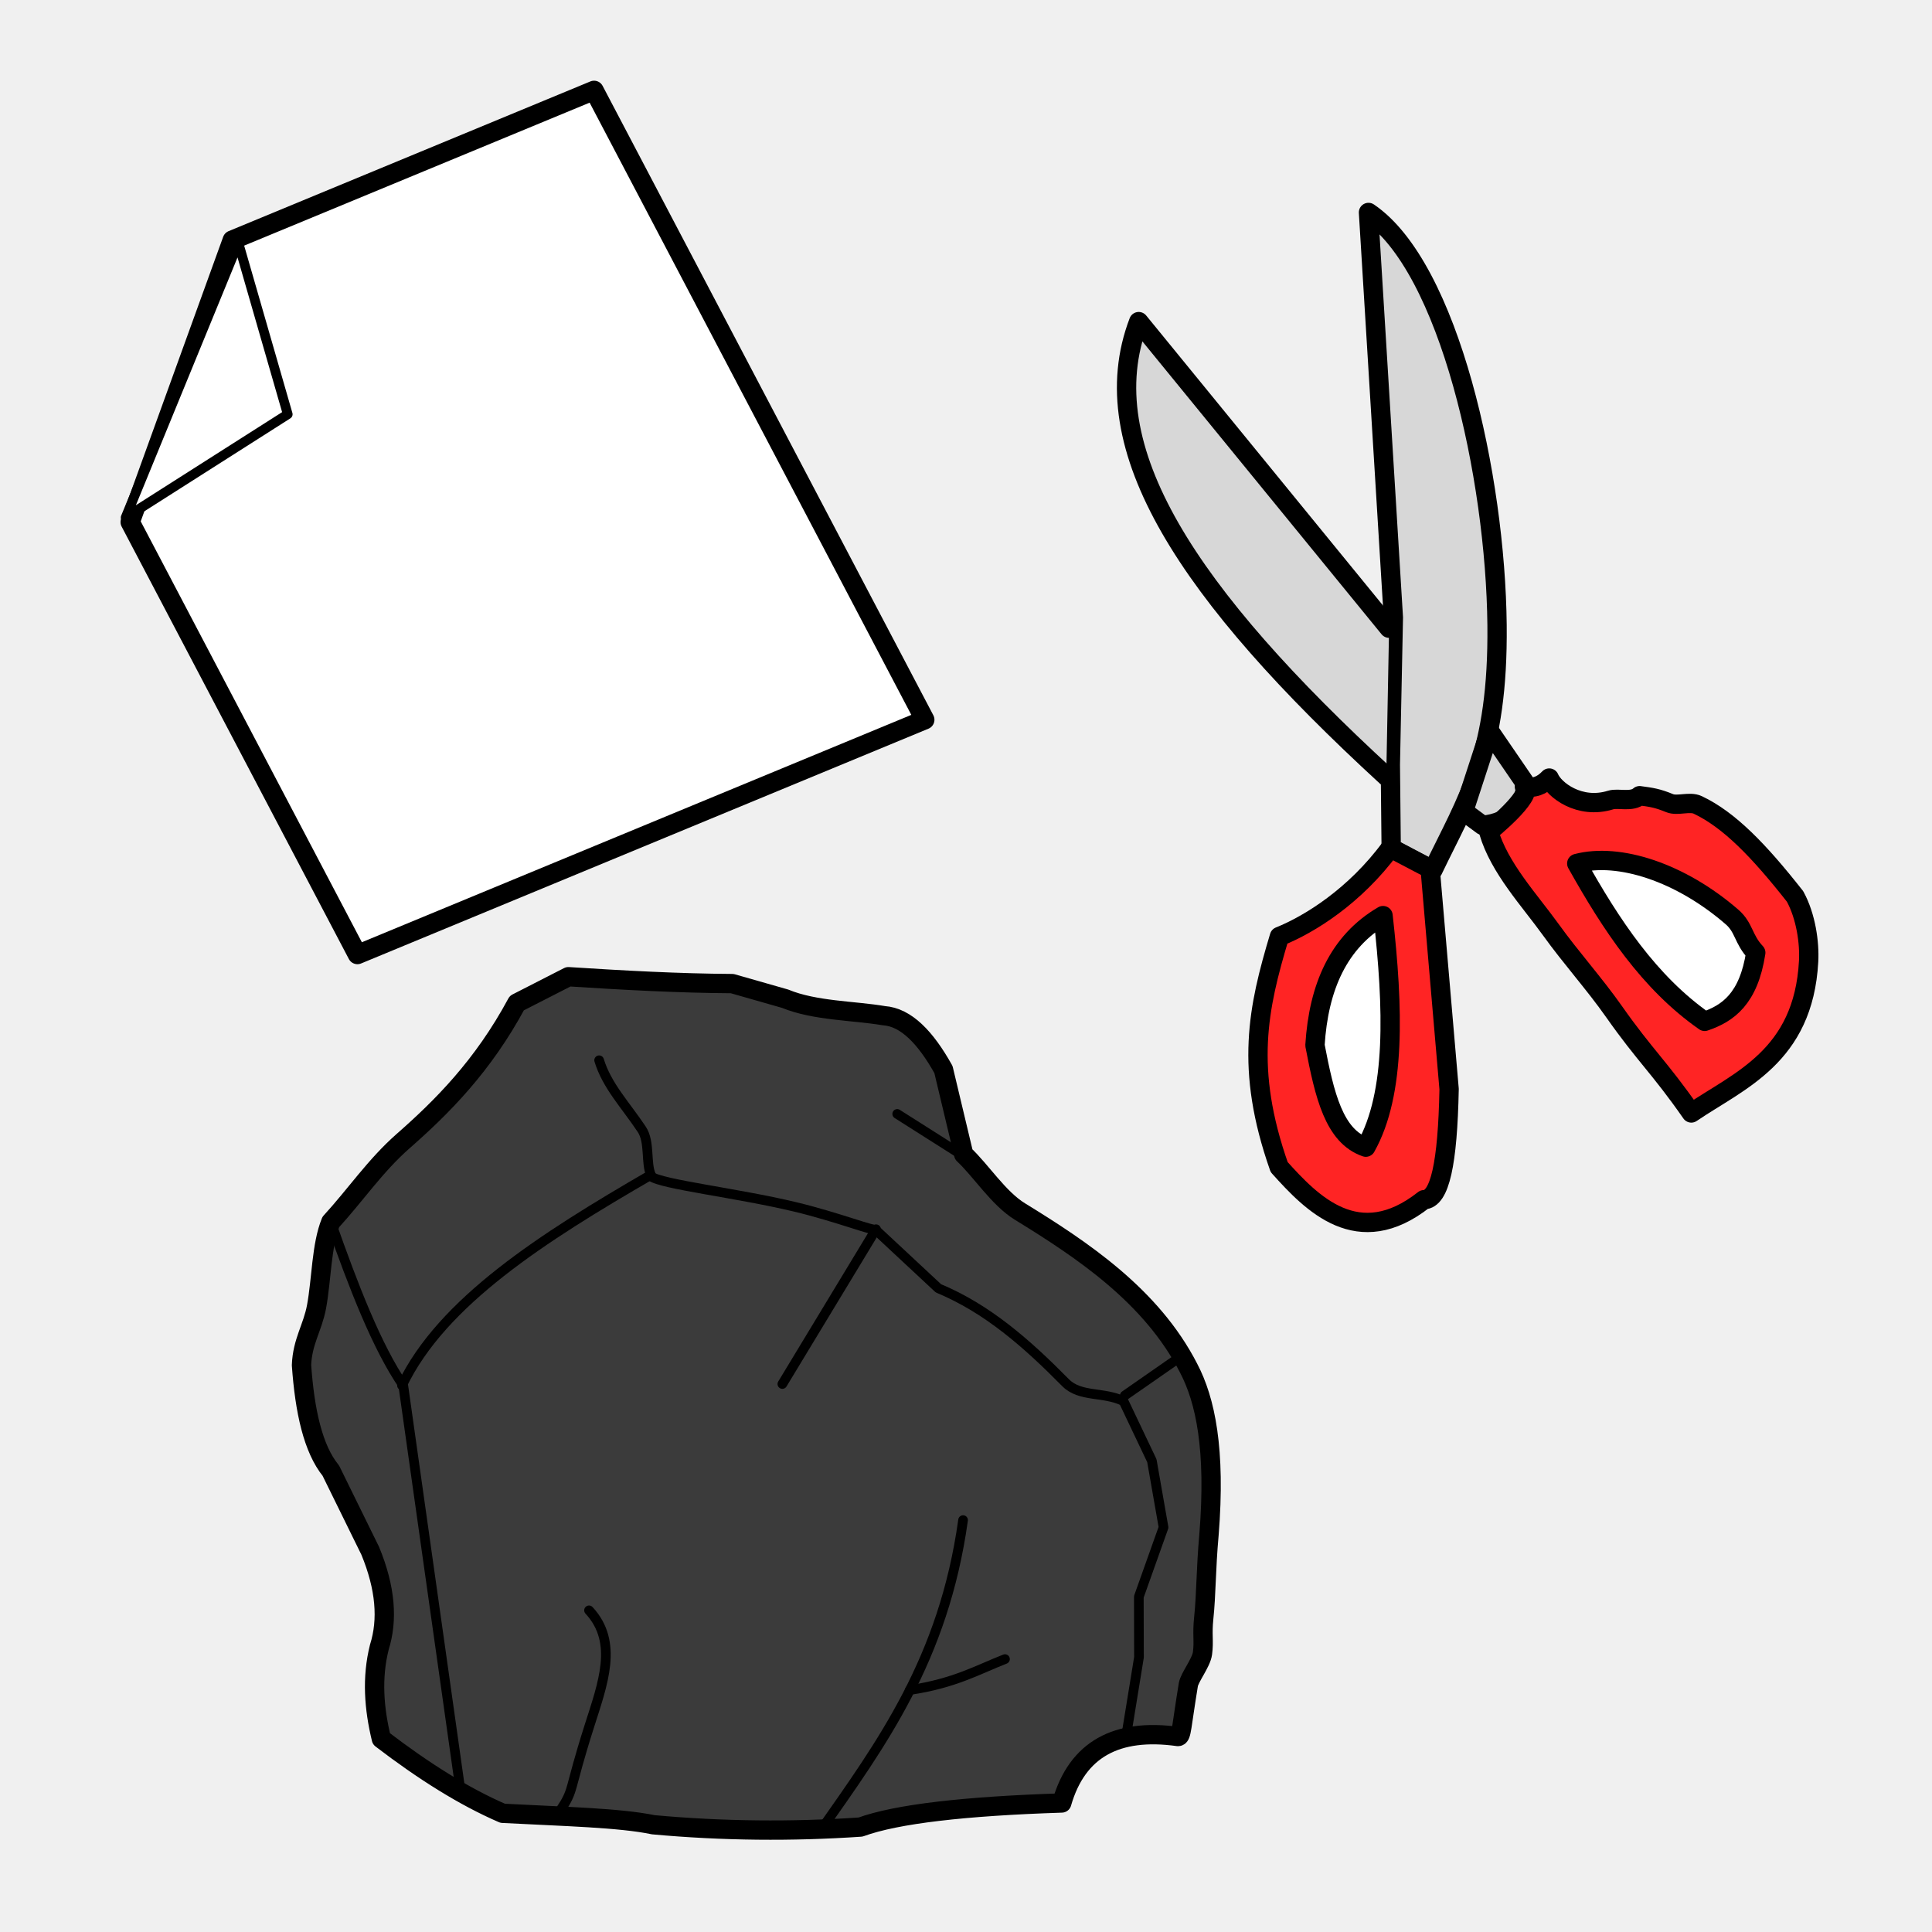
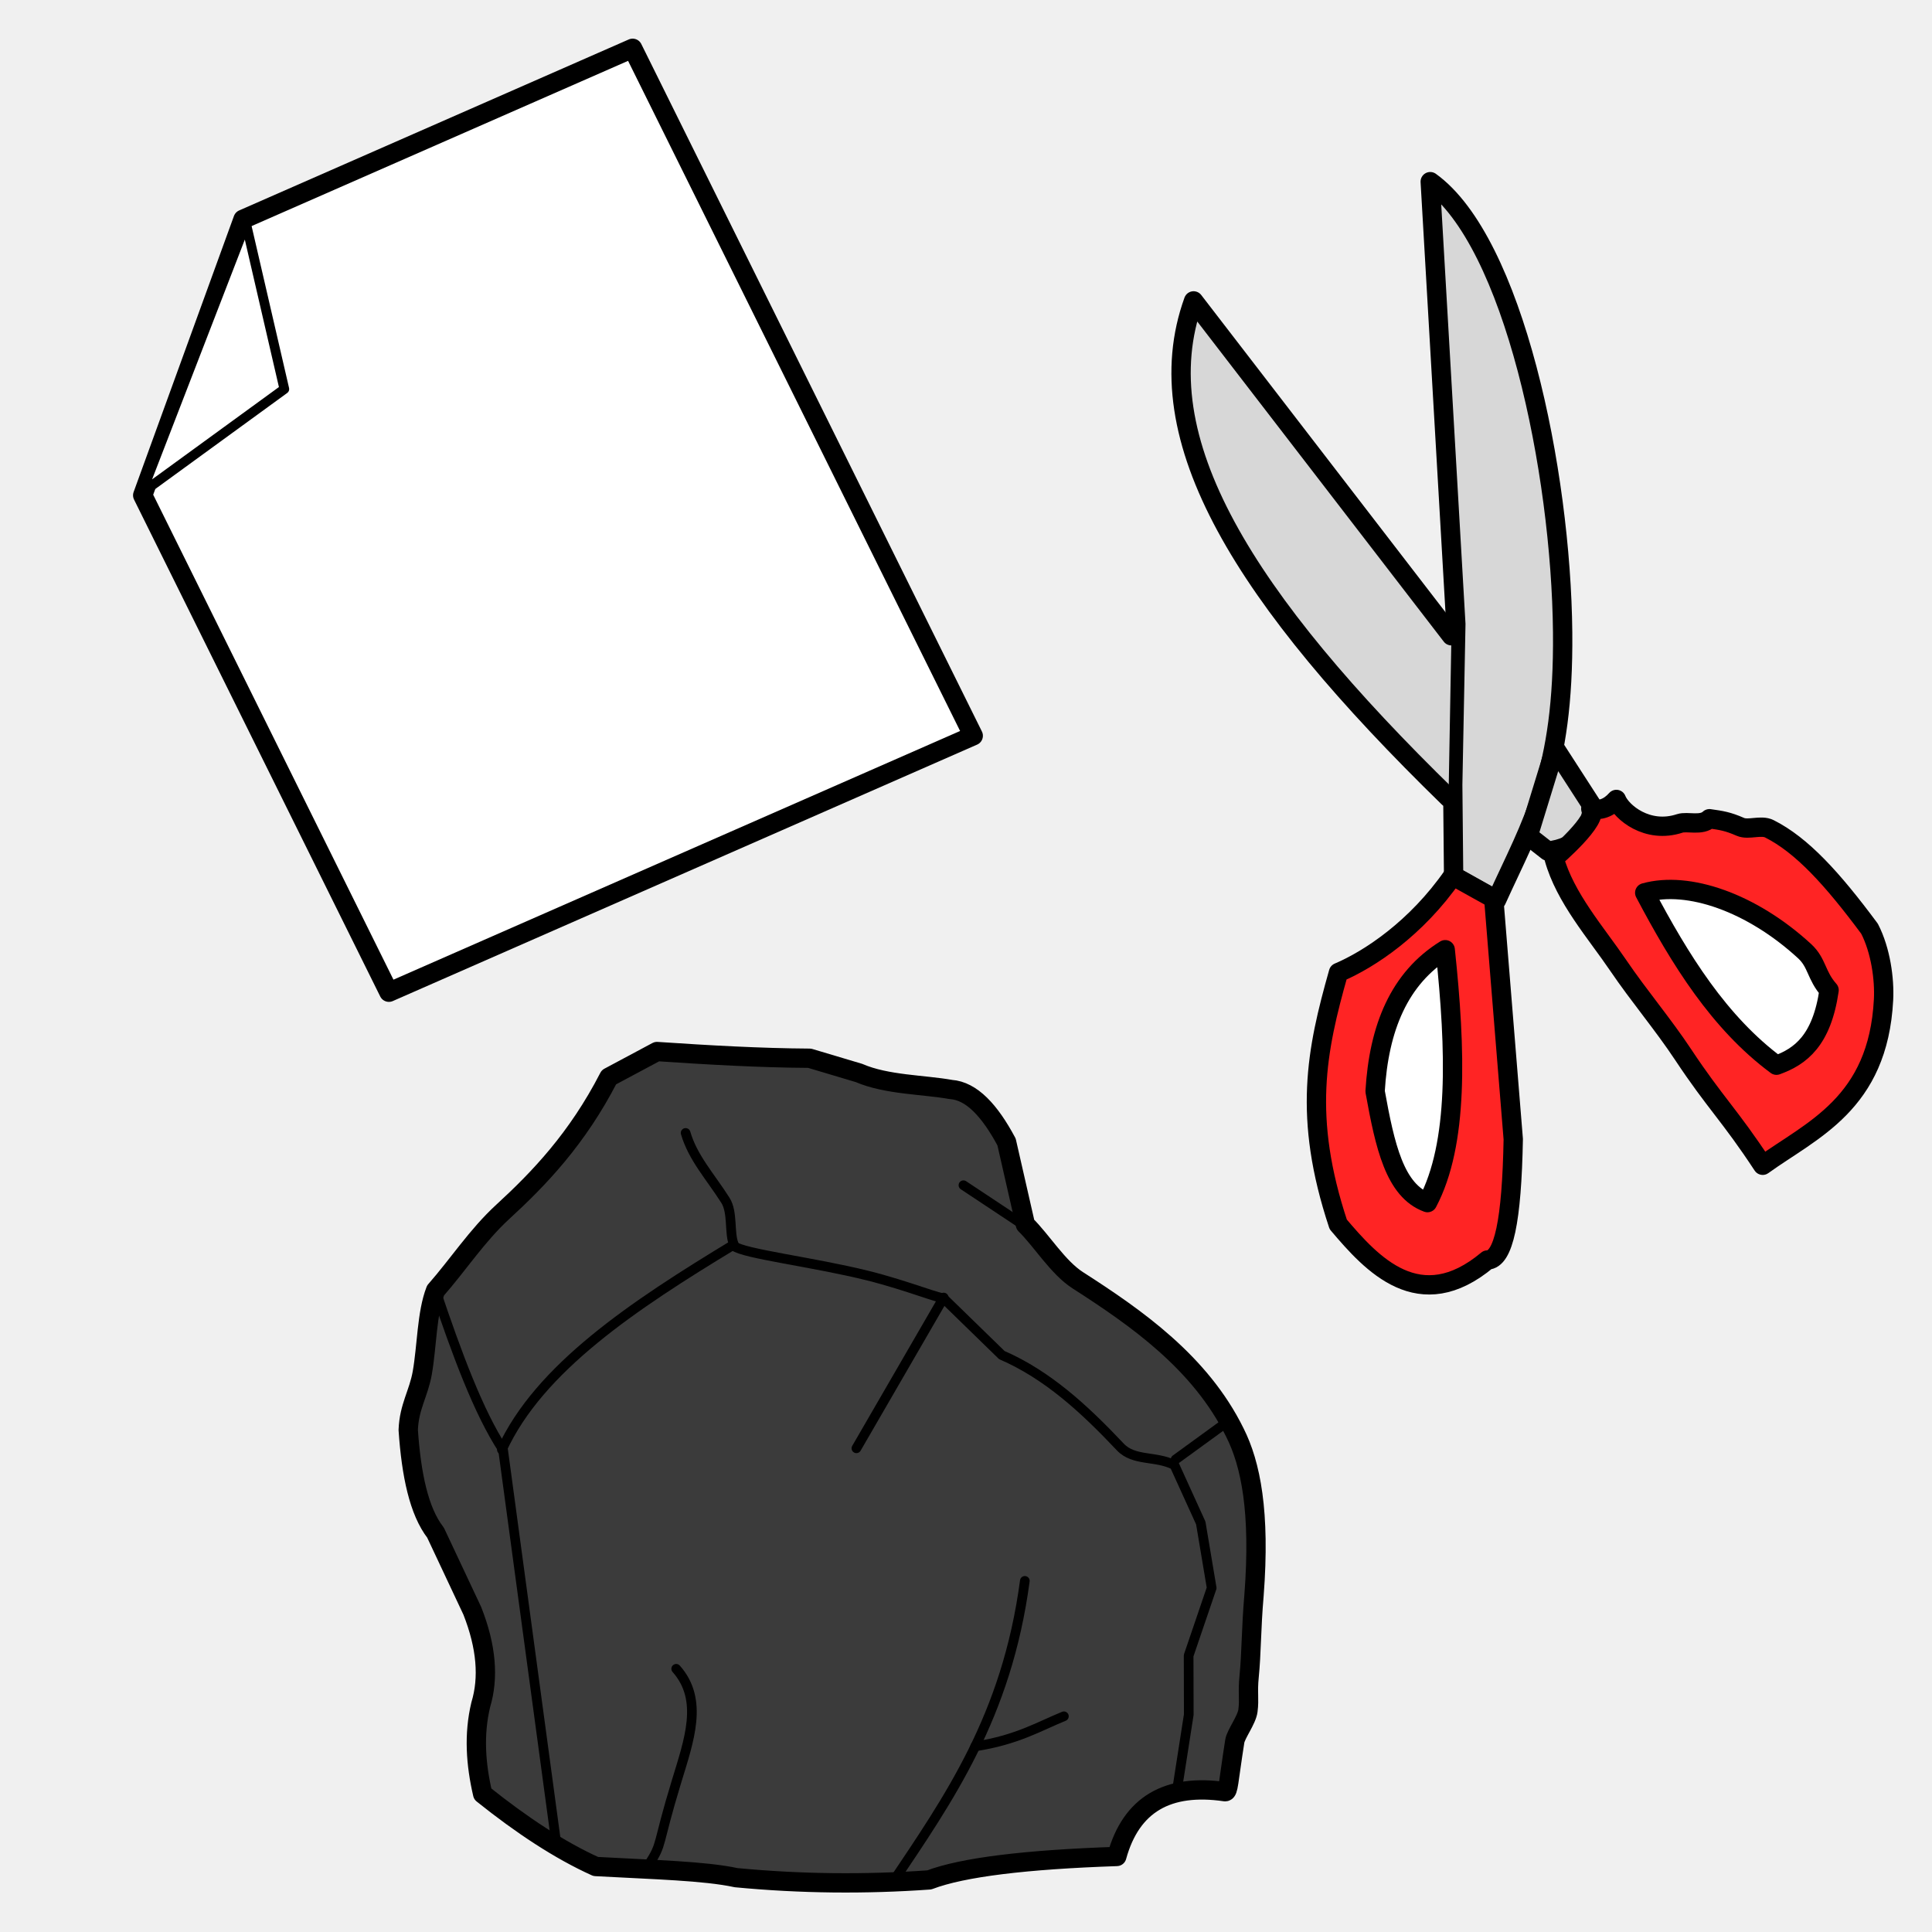
<svg xmlns="http://www.w3.org/2000/svg" width="100%" height="100%" viewBox="0 0 200 200" version="1.1" xml:space="preserve" style="fill-rule:evenodd;clip-rule:evenodd;stroke-linecap:round;stroke-linejoin:round;stroke-miterlimit:1.5;">
-   <path d="M61.498,9.354c0,0 -20.644,8.543 -37.454,15.5l-10.567,29.192c10.042,19.113 23.523,44.767 23.523,44.767l58.733,-24.305l-34.235,-65.154Z" style="fill:#fff;stroke:#000;stroke-width:2px;" />
-   <path d="M29.788,42.886l-16.782,10.684l11.664,-28.441l5.118,17.757Z" style="fill:#fff;stroke:#000;stroke-width:1px;" />
-   <path d="M144.24,63.926l-0.313,15.233l0.089,8.636l4.318,2.275c3.574,-7.432 6.773,-11.989 6.64,-25.356c-0.152,-15.321 -4.936,-37.04 -13.308,-42.721l2.574,41.933Z" style="fill:#d7d7d7;stroke:#000;stroke-width:2px;" />
-   <path d="M151.514,83.992l1.958,1.443c2.97,-0.287 4.647,-2.17 4.392,-4.39l-3.651,-5.33l-2.699,8.277Z" style="fill:#d7d7d7;stroke:#000;stroke-width:2px;" />
-   <path d="M154.115,86.113c0,0 4.652,-3.756 3.69,-4.684c0.941,0.209 1.801,-0.071 2.571,-0.886c0.493,1.192 3.104,3.287 6.369,2.272c0.764,-0.237 2.189,0.273 2.983,-0.444c1.218,0.162 1.83,0.244 3.11,0.77c0.817,0.335 2.07,-0.216 2.914,0.184c3.27,1.55 6.327,4.718 10.072,9.473c1.126,2.066 1.51,4.788 1.404,6.724c-0.539,9.874 -7.199,12.328 -12.144,15.691c-3.319,-4.762 -4.778,-5.906 -7.996,-10.484c-2.044,-2.907 -4.437,-5.553 -6.538,-8.473c-2.213,-3.075 -5.334,-6.39 -6.435,-10.143Z" style="fill:#ff2424;stroke:#000;stroke-width:2px;" />
-   <path d="M143.933,87.782c-3.655,4.965 -8.362,7.911 -11.488,9.161c-2.214,7.38 -3.609,13.686 -0.026,23.872c3.374,3.757 8.168,8.754 14.992,3.377c1.635,-0.039 2.449,-3.707 2.6,-11.451l-1.961,-22.797l-4.117,-2.162Z" style="fill:#ff2424;stroke:#000;stroke-width:2px;" />
-   <path d="M143.797,65.031l-25.918,-31.737c-4.993,13.037 5.16,28.278 25.626,47.073" style="fill:#d7d7d7;stroke:#000;stroke-width:2px;" />
-   <path d="M163.225,89.388c3.563,6.368 7.5,12.331 13.24,16.343c2.423,-0.827 4.556,-2.333 5.291,-7.111c-1.316,-1.398 -1.183,-2.589 -2.459,-3.696c-5.32,-4.613 -11.693,-6.689 -16.072,-5.536Z" style="fill:#fff;stroke:#000;stroke-width:2px;" />
-   <path d="M143.172,94.783c1.078,9.584 1.347,18.397 -1.783,23.971c-3.289,-1.137 -4.272,-5.365 -5.264,-10.544c0.374,-6.026 2.433,-10.73 7.047,-13.427Z" style="fill:#fff;stroke:#000;stroke-width:2px;" />
-   <path d="M39.479,180.001c-0.765,-3.159 -1.006,-6.321 -0.209,-9.491c0.892,-2.827 0.643,-6.122 -0.942,-9.965l-4.081,-8.304c-1.853,-2.28 -2.699,-6.186 -3.035,-10.915c0.092,-2.467 1.152,-3.872 1.556,-6.054c0.525,-2.838 0.495,-6.358 1.479,-8.775c2.494,-2.711 4.61,-5.846 7.47,-8.358c4.004,-3.517 8.26,-7.743 11.786,-14.301l5.337,-2.729c5.714,0.367 11.402,0.679 16.955,0.712l5.483,1.566c3.056,1.265 7.14,1.231 10.215,1.756c2.298,0.153 4.322,2.26 6.174,5.576l2.094,8.779c1.79,1.673 3.605,4.557 5.813,5.914c6.479,3.979 13.621,8.731 17.458,16.194c1.758,3.341 2.832,8.43 2.122,17.269c-0.325,3.608 -0.281,6.151 -0.544,8.643c-0.181,1.715 0.043,2.361 -0.13,3.638c-0.136,0.994 -1.338,2.476 -1.464,3.244c-0.719,4.367 -0.69,5.365 -1.069,5.364c-6.347,-0.887 -10.433,1.306 -12.035,6.88c-10.032,0.326 -17.11,1.134 -20.826,2.492c-7.088,0.482 -14.238,0.42 -21.454,-0.238c-3.497,-0.723 -9.127,-0.845 -15.594,-1.186c-3.996,-1.727 -8.2,-4.373 -12.559,-7.711Z" style="fill:#3b3b3b;stroke:#000;stroke-width:2px;" />
-   <path d="M100.482,120.138l-7.603,-4.825" style="fill:none;stroke:#000;stroke-width:1px;" />
-   <path d="M116.442,144.458l5.756,-4.004" style="fill:none;stroke:#000;stroke-width:1px;" />
-   <path d="M90.824,127.477l6.317,5.887c5.069,2.11 9.133,5.685 13.159,9.764c1.522,1.542 3.942,0.911 6.011,1.923l2.929,6.159l1.21,6.9l-2.558,7.187l0.014,6.271l-1.333,8.184" style="fill:none;stroke:#000;stroke-width:1px;" />
-   <path d="M94.186,174.948c4.644,-0.686 7.06,-2.112 9.85,-3.2" style="fill:none;stroke:#000;stroke-width:1px;" />
-   <path d="M84.915,189.539c6.297,-8.986 12.773,-17.743 14.782,-32.179" style="fill:none;stroke:#000;stroke-width:1px;" />
-   <path d="M57.966,187.463c1.533,-2.305 0.809,-1.76 3.04,-8.769c1.402,-4.405 3.041,-8.683 -0.031,-11.992" style="fill:none;stroke:#000;stroke-width:1px;" />
-   <path d="M67.385,121.769c1.042,0.831 8.848,1.718 14.871,3.154c4.479,1.068 8.402,2.644 8.431,2.326l-9.697,16.023" style="fill:none;stroke:#000;stroke-width:1px;" />
-   <path d="M41.614,143.42c4.143,-8.669 14.619,-15.341 25.771,-21.799c-0.55,-1.219 -0.083,-3.41 -0.95,-4.713c-1.693,-2.541 -3.608,-4.505 -4.413,-7.15" style="fill:none;stroke:#000;stroke-width:1px;" />
-   <path d="M34.247,126.497c2.355,6.689 4.771,12.944 7.498,16.923l5.887,41.67" style="fill:none;stroke:#000;stroke-width:1px;" />
+   <path d="M65.491,5c0,0 -22.738,9.979 -40.333,17.701l-10.385,28.573c10.435,21.061 25.486,51.44 25.486,51.44l60.491,-26.548l-35.259,-71.166Z" style="fill:#fff;stroke:#000;stroke-width:2px;" />
+   <path d="M29.436,40.277l-14.77,10.751l10.798,-27.923l3.972,17.172Z" style="fill:#fff;stroke:#000;stroke-width:1px;" />
+   <path d="M150.708,64.608l-0.322,16.638l0.092,9.433l4.446,2.486c3.682,-8.119 6.976,-13.096 6.84,-27.697c-0.157,-16.734 -5.084,-40.458 -13.707,-46.663l2.651,45.803Z" style="fill:#d7d7d7;stroke:#000;stroke-width:2px;" />
+   <path d="M158.2,86.526l2.017,1.575c3.058,-0.312 4.786,-2.37 4.523,-4.794l-3.76,-5.823l-2.78,9.042Z" style="fill:#d7d7d7;stroke:#000;stroke-width:2px;" />
+   <path d="M160.879,88.842c0,0 4.791,-4.102 3.8,-5.116c0.97,0.228 1.855,-0.078 2.648,-0.968c0.508,1.303 3.197,3.59 6.56,2.482c0.786,-0.259 2.254,0.298 3.072,-0.485c1.255,0.177 1.885,0.267 3.203,0.84c0.841,0.367 2.132,-0.235 3.001,0.202c3.368,1.693 6.517,5.153 10.373,10.347c1.161,2.257 1.556,5.23 1.447,7.344c-0.556,10.786 -7.415,13.466 -12.508,17.14c-3.418,-5.202 -4.92,-6.451 -8.235,-11.452c-2.105,-3.176 -4.569,-6.066 -6.734,-9.255c-2.279,-3.359 -5.493,-6.98 -6.627,-11.079Z" style="fill:#ff2424;stroke:#000;stroke-width:2px;" />
+   <path d="M150.392,90.665c-3.765,5.424 -8.612,8.641 -11.832,10.007c-2.28,8.061 -3.716,14.948 -0.027,26.074c3.475,4.104 8.413,9.563 15.441,3.689c1.684,-0.042 2.522,-4.049 2.678,-12.507l-2.02,-24.902l-4.24,-2.361Z" style="fill:#ff2424;stroke:#000;stroke-width:2px;" />
+   <path d="M150.252,65.815l-26.693,-34.666c-5.143,14.241 5.314,30.887 26.392,51.417" style="fill:#d7d7d7;stroke:#000;stroke-width:2px;" />
+   <path d="M170.261,92.419c3.67,6.956 7.725,13.469 13.637,17.851c2.495,-0.903 4.692,-2.548 5.449,-7.767c-1.356,-1.526 -1.219,-2.828 -2.533,-4.037c-5.478,-5.038 -12.043,-7.306 -16.553,-6.047Z" style="fill:#fff;stroke:#000;stroke-width:2px;" />
+   <path d="M149.608,98.313c1.11,10.468 1.387,20.094 -1.836,26.182c-3.387,-1.241 -4.4,-5.86 -5.422,-11.516c0.385,-6.583 2.506,-11.721 7.258,-14.666Z" style="fill:#fff;stroke:#000;stroke-width:2px;" />
+   <path d="M49.966,185.708c-0.714,-3.077 -0.938,-6.157 -0.196,-9.245c0.832,-2.754 0.599,-5.965 -0.877,-9.708l-3.804,-8.09c-1.727,-2.22 -2.515,-6.025 -2.829,-10.632c0.086,-2.404 1.074,-3.773 1.451,-5.897c0.489,-2.765 0.461,-6.195 1.378,-8.549c2.324,-2.641 4.296,-5.694 6.962,-8.142c3.732,-3.426 7.699,-7.543 10.985,-13.931l4.974,-2.659c5.326,0.357 10.627,0.662 15.802,0.694l5.111,1.525c2.848,1.233 6.654,1.199 9.52,1.711c2.142,0.149 4.028,2.201 5.755,5.431l1.951,8.553c1.669,1.63 3.36,4.44 5.418,5.761c6.039,3.877 12.695,8.506 16.271,15.776c1.639,3.254 2.639,8.212 1.978,16.822c-0.303,3.515 -0.262,5.993 -0.507,8.42c-0.169,1.671 0.04,2.3 -0.122,3.544c-0.126,0.969 -1.246,2.412 -1.364,3.16c-0.67,4.254 -0.643,5.226 -0.996,5.225c-5.916,-0.863 -9.724,1.273 -11.217,6.703c-9.35,0.317 -15.946,1.105 -19.41,2.427c-6.606,0.469 -13.27,0.41 -19.996,-0.231c-3.259,-0.705 -8.506,-0.824 -14.534,-1.156c-3.724,-1.682 -7.642,-4.26 -11.704,-7.512Z" style="fill:#3b3b3b;stroke:#000;stroke-width:2px;" />
+   <path d="M106.821,127.393l-7.086,-4.7" style="fill:none;stroke:#000;stroke-width:1px;" />
+   <path d="M121.696,151.084l5.365,-3.9" style="fill:none;stroke:#000;stroke-width:1px;" />
+   <path d="M97.819,134.542l5.888,5.734c4.725,2.056 8.513,5.538 12.265,9.512c1.418,1.502 3.674,0.888 5.602,1.874l2.73,6l1.128,6.721l-2.385,7.001l0.014,6.11l-1.243,7.972" style="fill:none;stroke:#000;stroke-width:1px;" />
+   <path d="M100.953,180.786c4.329,-0.669 6.58,-2.057 9.181,-3.118" style="fill:none;stroke:#000;stroke-width:1px;" />
+   <path d="M92.312,195c5.869,-8.754 11.906,-17.285 13.778,-31.348" style="fill:none;stroke:#000;stroke-width:1px;" />
+   <path d="M67.196,192.978c1.429,-2.246 0.753,-1.715 2.832,-8.542c1.307,-4.292 2.835,-8.459 -0.028,-11.683" style="fill:none;stroke:#000;stroke-width:1px;" />
+   <path d="M75.974,128.982c0.972,0.809 8.247,1.673 13.861,3.072c4.173,1.04 7.83,2.576 7.857,2.266l-9.037,15.608" style="fill:none;stroke:#000;stroke-width:1px;" />
+   <path d="M51.955,150.073c3.862,-8.445 13.625,-14.944 24.019,-21.236c-0.513,-1.187 -0.077,-3.322 -0.885,-4.591c-1.578,-2.476 -3.363,-4.389 -4.114,-6.966" style="fill:none;stroke:#000;stroke-width:1px;" />
+   <path d="M45.089,133.587c2.195,6.516 4.446,12.609 6.988,16.486l5.487,40.593" style="fill:none;stroke:#000;stroke-width:1px;" />
</svg>
